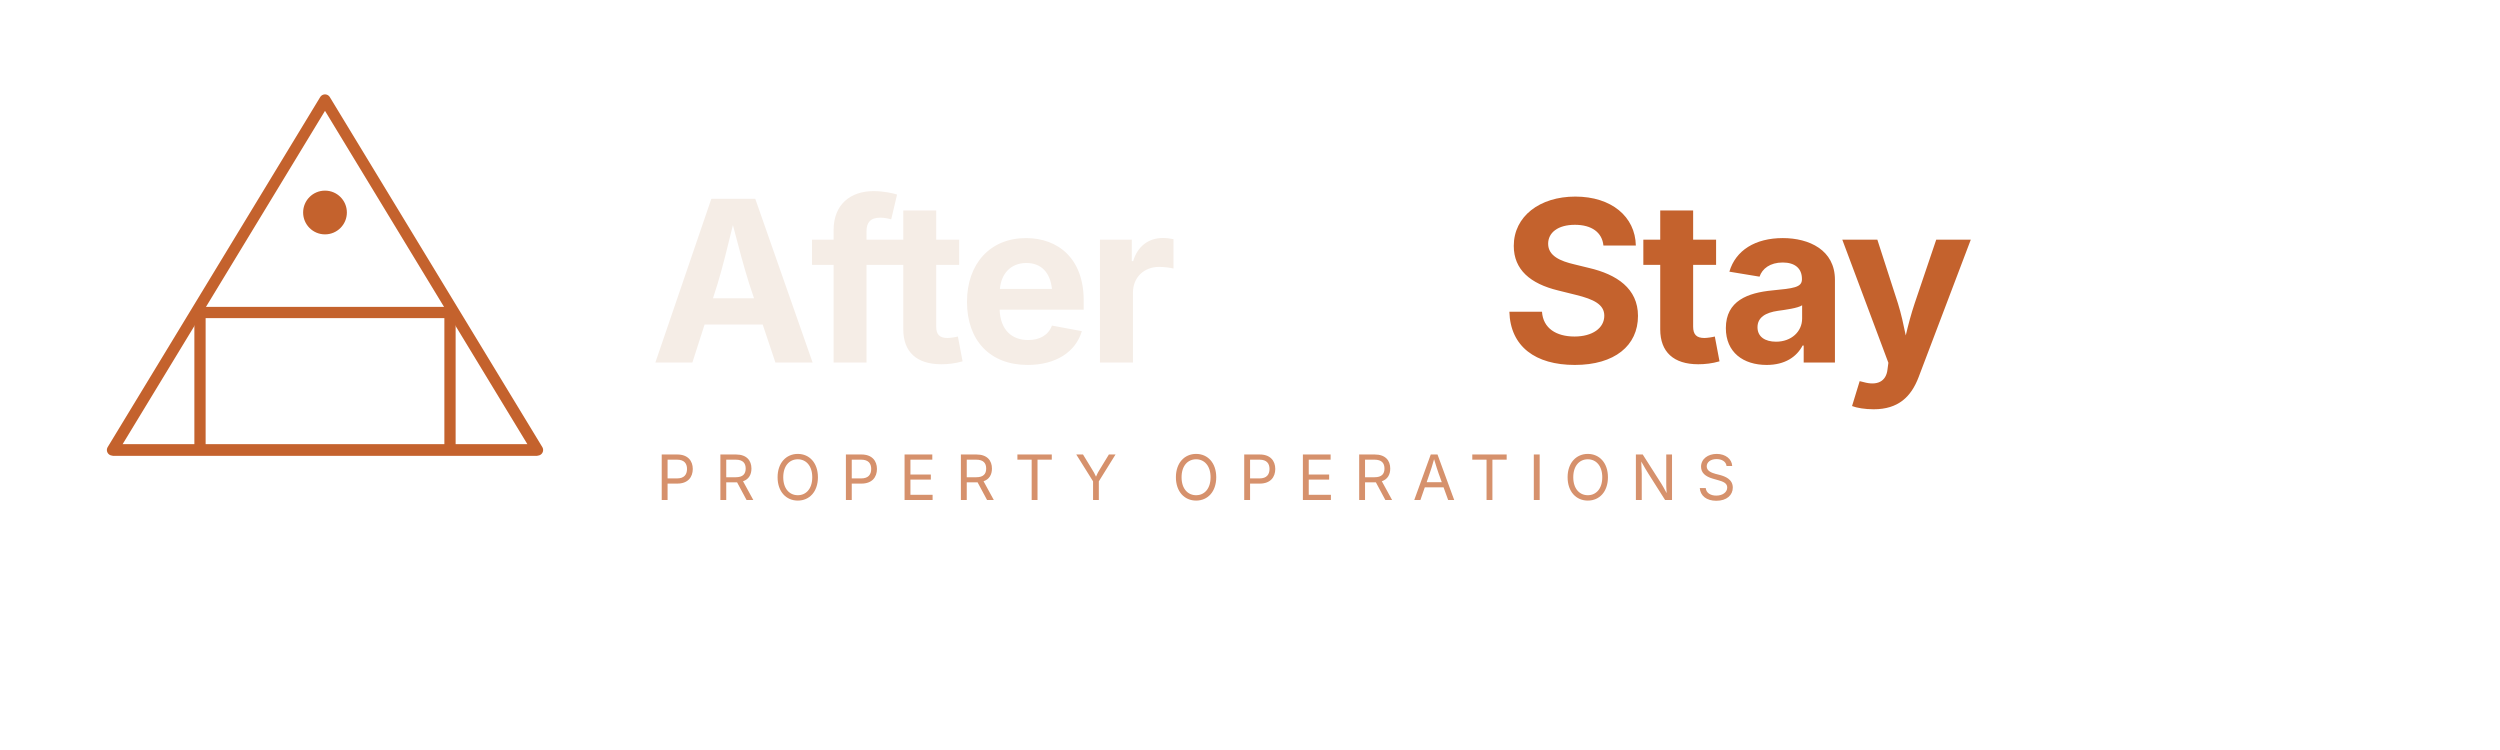
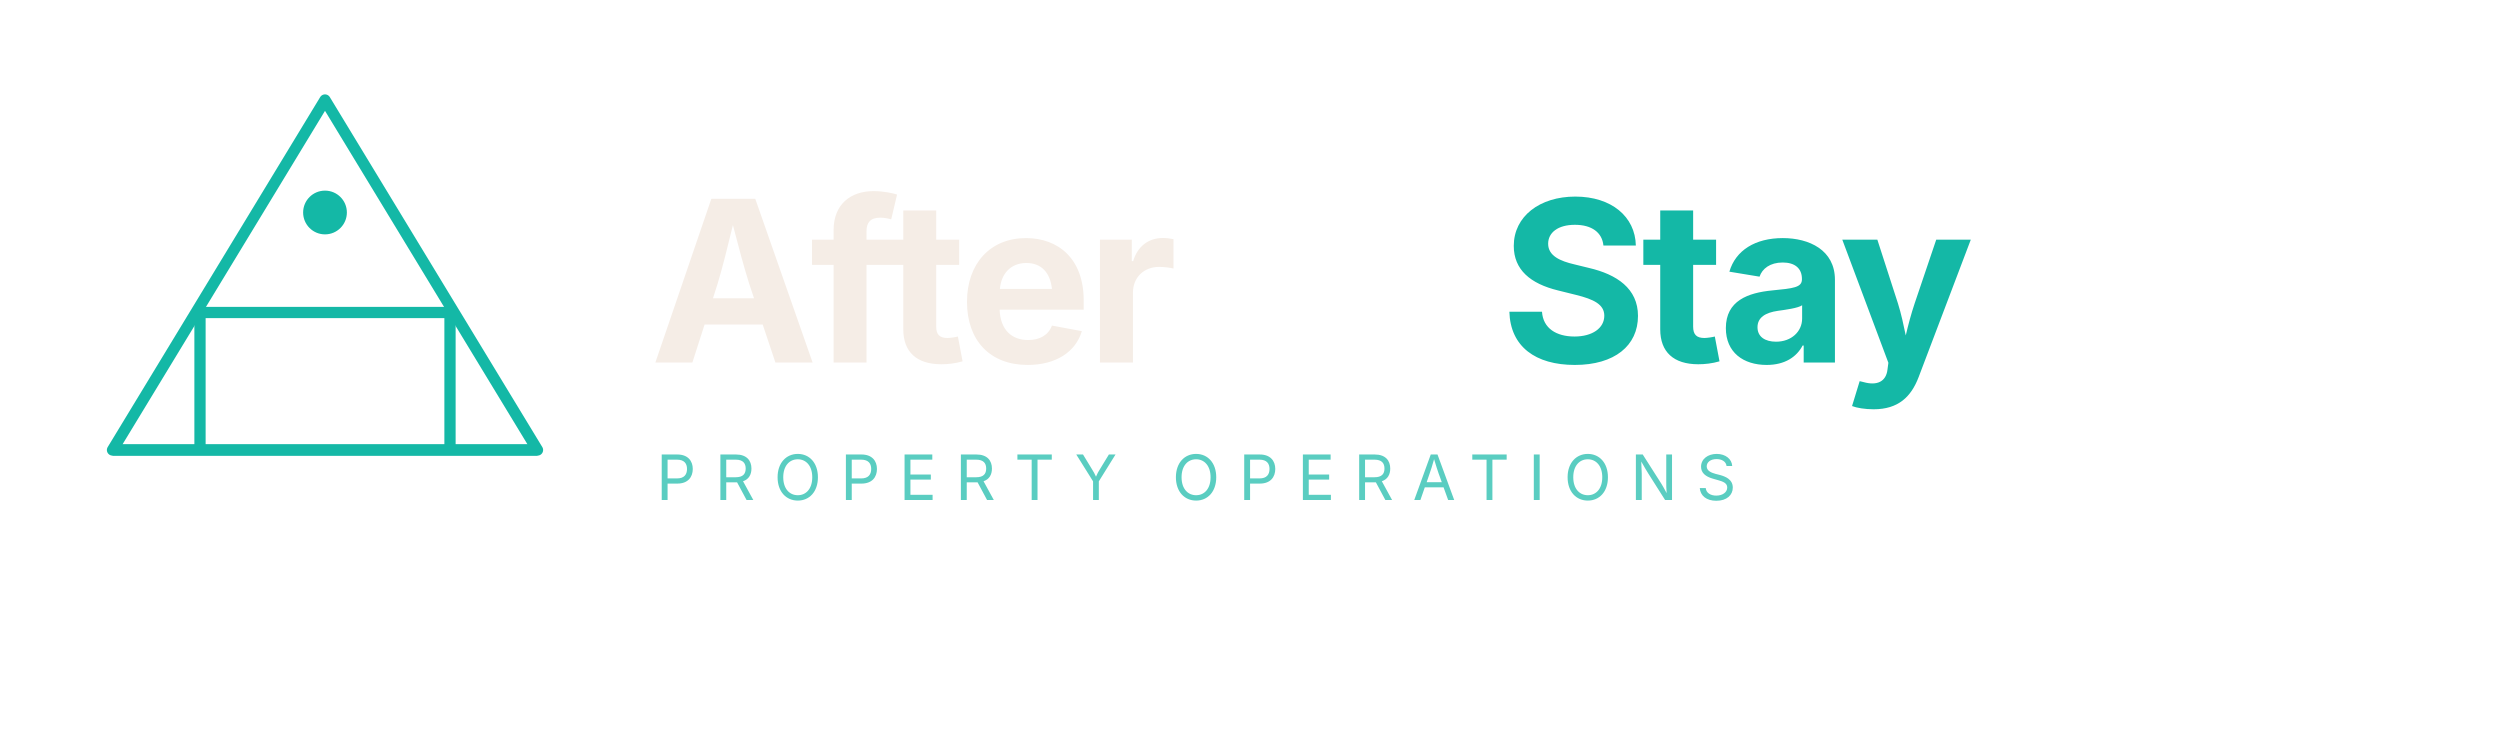
<svg xmlns="http://www.w3.org/2000/svg" width="400" height="120" viewBox="0 0 400 120" fill="none">
-   <path d="M 52 16 L 86 72 L 18 72 Z" stroke="#c4622d" stroke-width="1.8" fill="none" stroke-linejoin="round" />
-   <path d="M 32 72 L 32 50 L 72 50 L 72 72" stroke="#c4622d" stroke-width="1.8" fill="none" />
-   <line x1="18" y1="72" x2="86" y2="72" stroke="#c4622d" stroke-width="1.8" />
-   <circle cx="52" cy="34" r="3.5" fill="#c4622d" />
+   <path d="M 52 16 L 86 72 L 18 72 Z" stroke="#14b8a6" stroke-width="1.8" fill="none" stroke-linejoin="round" />
+   <path d="M 32 72 L 32 50 L 72 50 L 72 72" stroke="#14b8a6" stroke-width="1.8" fill="none" />
+   <line x1="18" y1="72" x2="86" y2="72" stroke="#14b8a6" stroke-width="1.8" />
+   <circle cx="52" cy="34" r="3.5" fill="#14b8a6" />
  <text x="104" y="58" font-family="Inter, system-ui, sans-serif" font-weight="700" font-size="36" letter-spacing="-1" fill="#f5ede6">After</text>
-   <text x="240" y="58" font-family="Inter, system-ui, sans-serif" font-weight="700" font-size="36" letter-spacing="-1" fill="#c4622d">Stay</text>
-   <text x="105" y="80" font-family="Inter, system-ui, monospace" font-size="10" letter-spacing="3" fill="#c4622d" opacity="0.7">PROPERTY OPERATIONS</text>
+   <text x="240" y="58" font-family="Inter, system-ui, sans-serif" font-weight="700" font-size="36" letter-spacing="-1" fill="#14b8a6">Stay</text>
+   <text x="105" y="80" font-family="Inter, system-ui, monospace" font-size="10" letter-spacing="3" fill="#14b8a6" opacity="0.7">PROPERTY OPERATIONS</text>
</svg>
